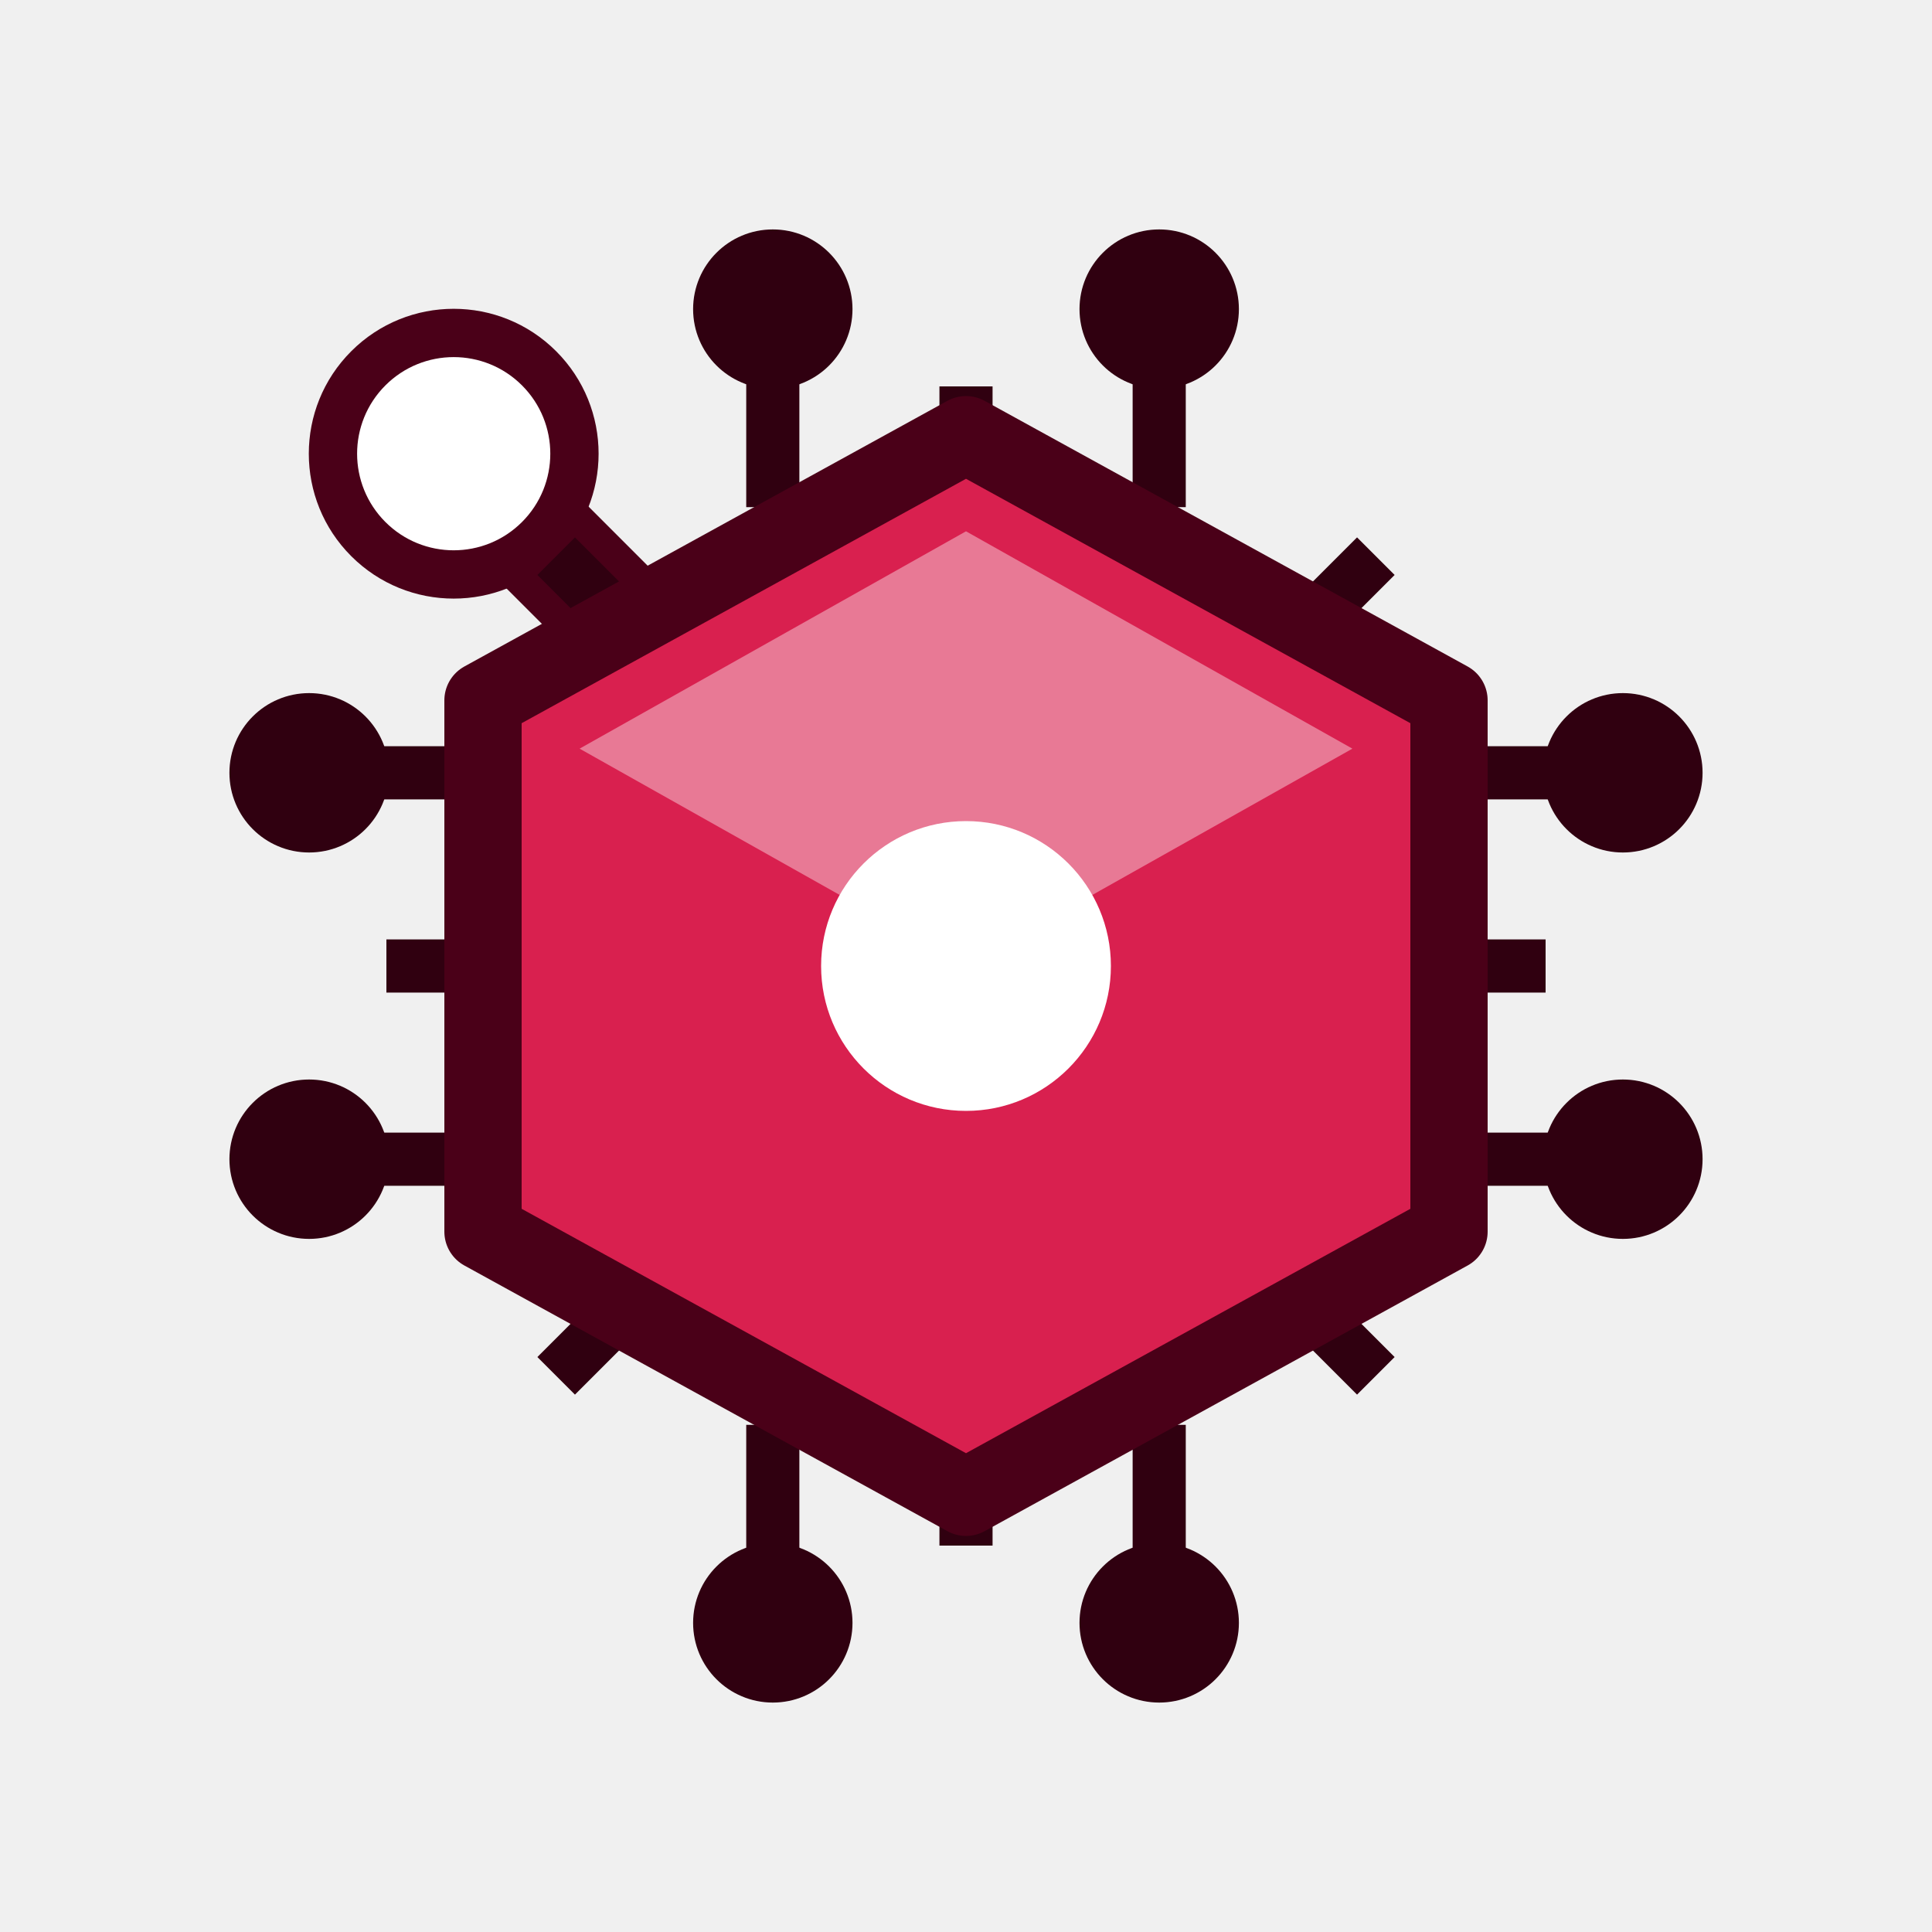
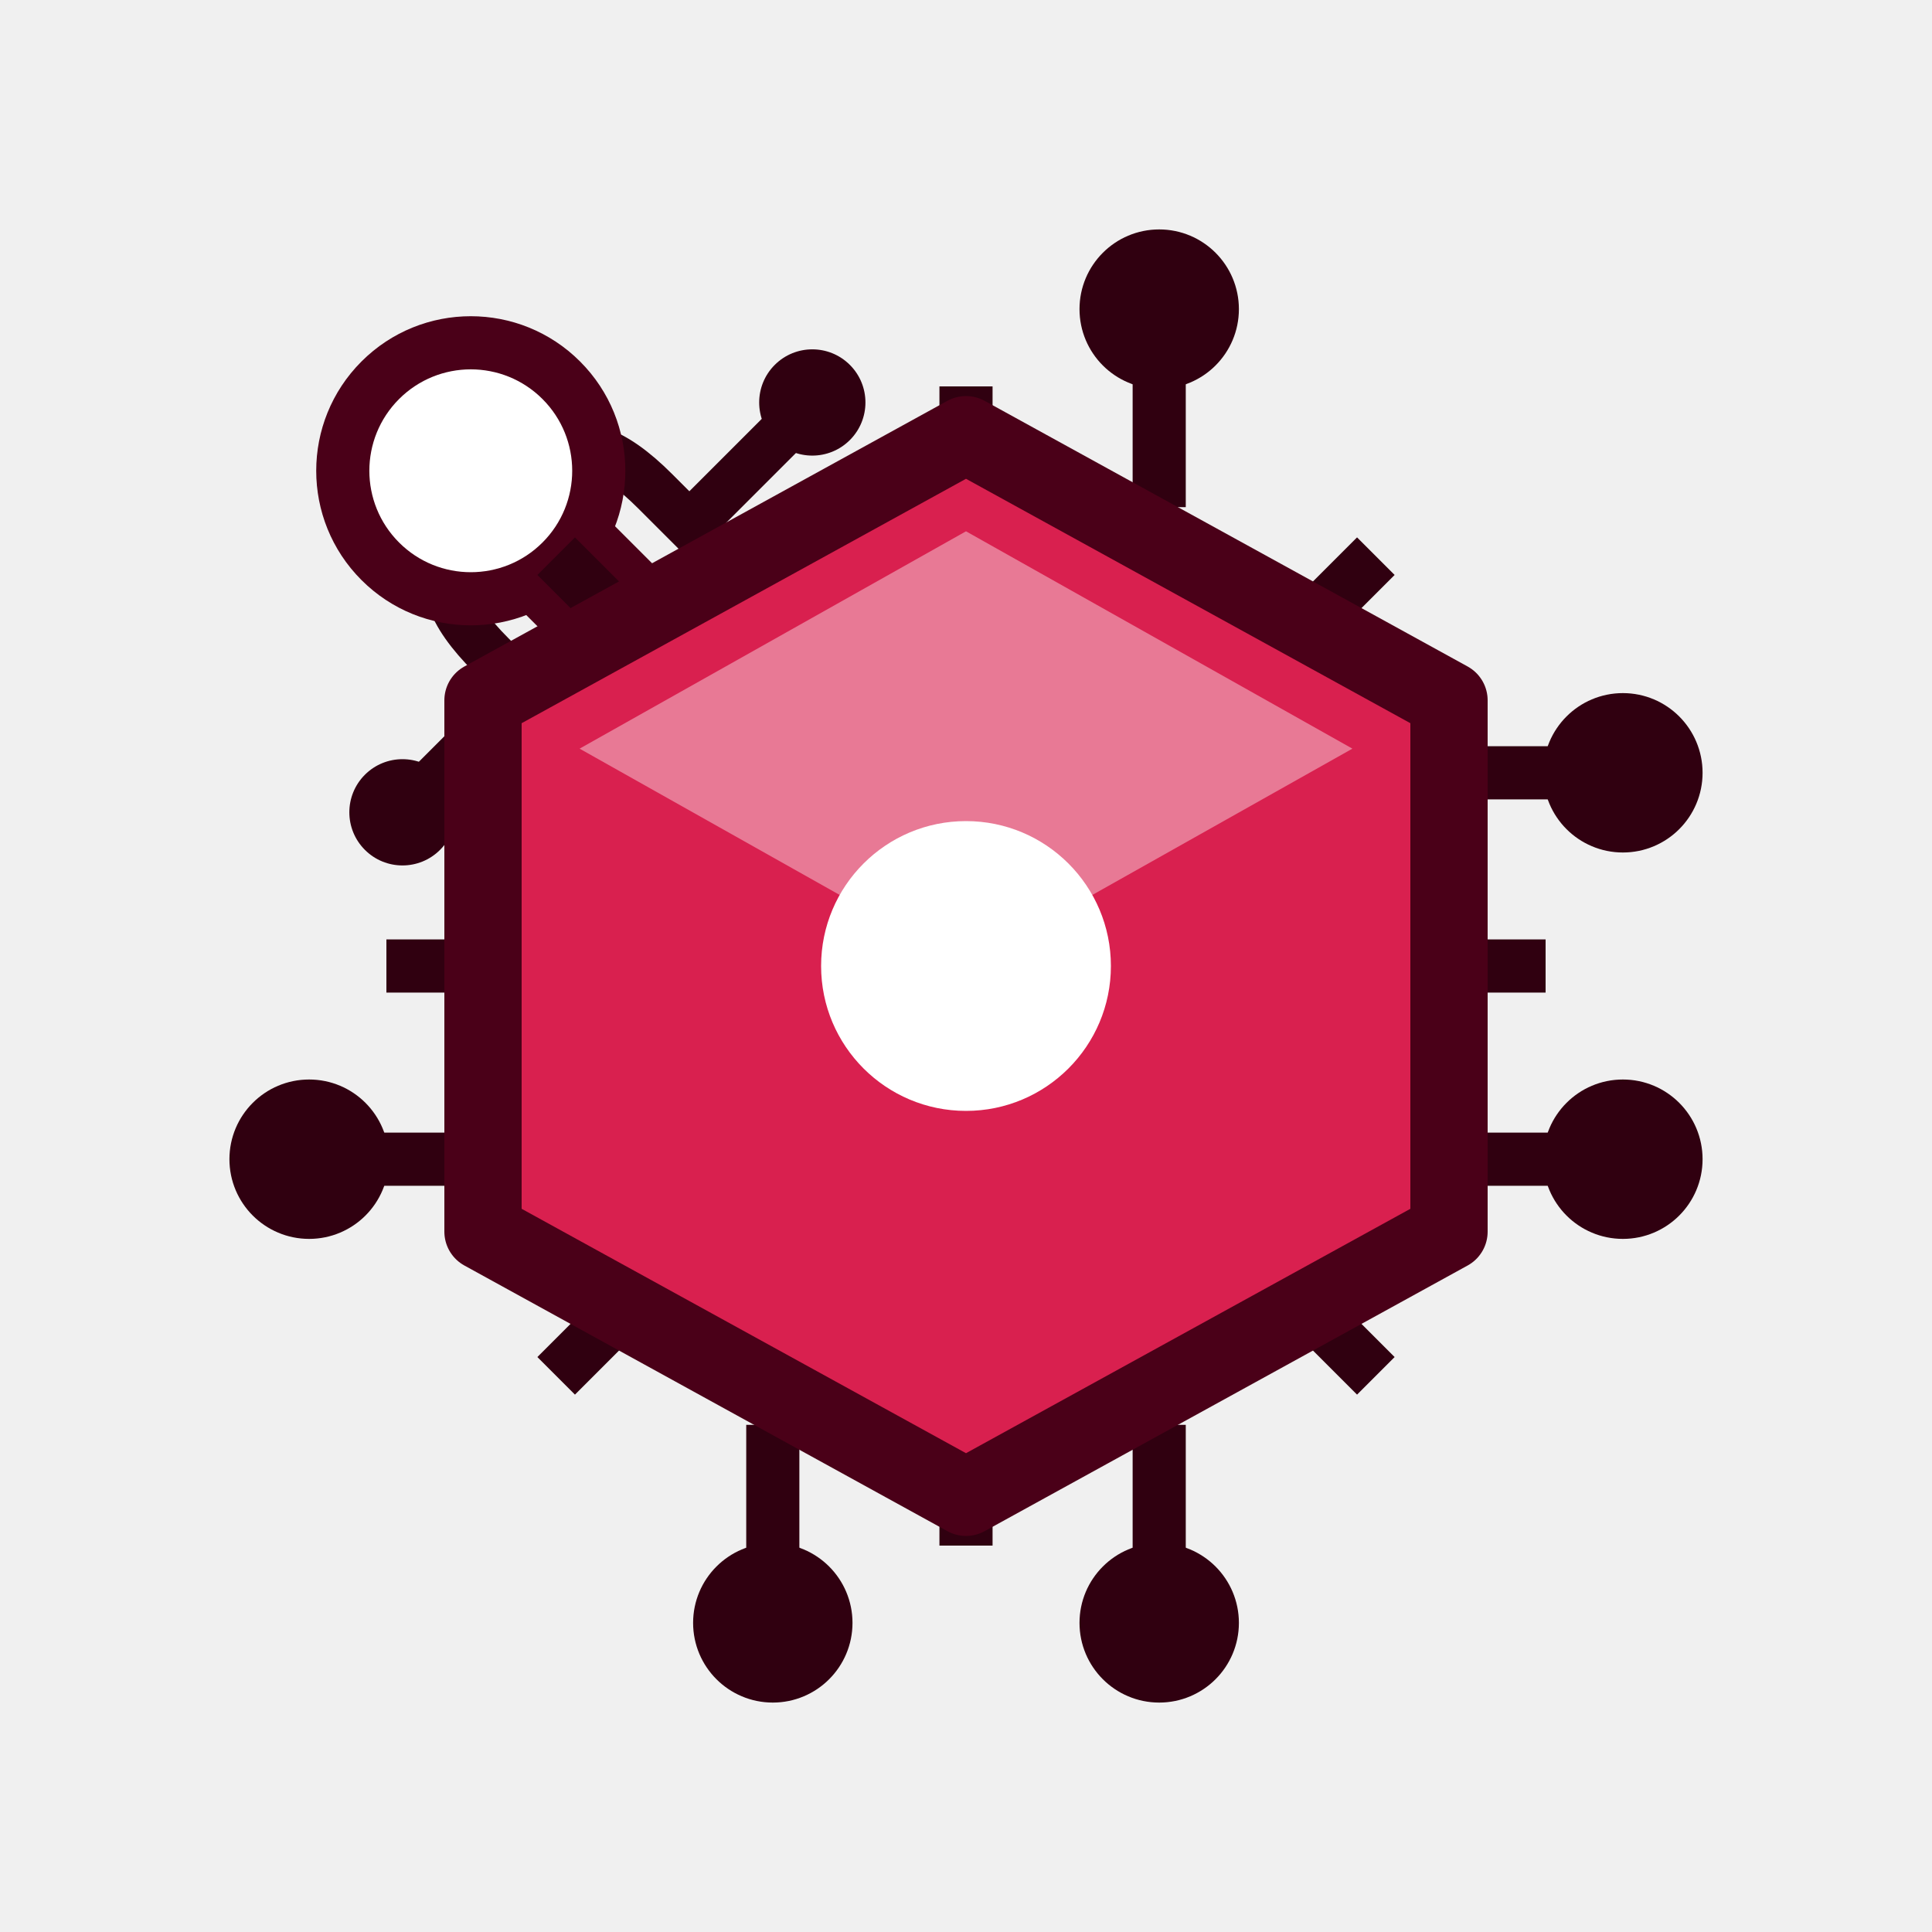
<svg xmlns="http://www.w3.org/2000/svg" viewBox="0 0 40 40" width="40" height="40" id="bug_NW">
  <g transform="rotate(315 20 20)">
-     <line x1="20" y1="14" x2="20" y2="6" stroke="#4a0018" stroke-width="2.4" />
-     <circle cx="20" cy="5" r="3" fill="#4a0018" />
-     <circle cx="20" cy="5" r="2" fill="#ffffff" />
-   </g>
-   <g transform="rotate(0 20 20) translate(-4 0)" stroke="#300010" stroke-width="1.1" fill="#300010">
-     <line x1="20" y1="10.5" x2="20" y2="7" />
-     <circle cx="20" cy="6.4" r="1.1" />
+     <line x1="20" y1="14.5" x2="20" y2="6.5" stroke="#4a0018" stroke-width="2.6" />
+     <g fill="none" stroke="#300010" stroke-width="1">
+       <path d="M17.6 13.5 L17.6 8.5 Q17.6 6.6 18.6 6.6" />
+       <path d="M22.4 13.5 L22.4 8.5 Q22.4 6.6 21.4 6.6" />
+       <line x1="17.6" y1="9.5" x2="14.6" y2="9.5" />
+       <line x1="22.4" y1="9.5" x2="25.4" y2="9.5" />
+     </g>
+     <circle cx="14" cy="9.5" r="1.1" fill="#300010" />
+     <circle cx="26" cy="9.5" r="1.1" fill="#300010" />
+     <circle cx="20" cy="5.5" r="3.2" fill="#4a0018" />
+     <circle cx="20" cy="5.5" r="2.1" fill="#ffffff" />
  </g>
  <g transform="rotate(0 20 20) translate(0 0)" stroke="#300010" stroke-width="1.1" fill="#300010">
    <line x1="20" y1="10.5" x2="20" y2="8" />
  </g>
  <g transform="rotate(0 20 20) translate(4 0)" stroke="#300010" stroke-width="1.1" fill="#300010">
    <line x1="20" y1="10.5" x2="20" y2="7" />
    <circle cx="20" cy="6.4" r="1.1" />
  </g>
  <g transform="rotate(90 20 20) translate(-4 0)" stroke="#300010" stroke-width="1.1" fill="#300010">
    <line x1="20" y1="10.5" x2="20" y2="7" />
    <circle cx="20" cy="6.4" r="1.1" />
  </g>
  <g transform="rotate(90 20 20) translate(0 0)" stroke="#300010" stroke-width="1.1" fill="#300010">
    <line x1="20" y1="10.5" x2="20" y2="8" />
  </g>
  <g transform="rotate(90 20 20) translate(4 0)" stroke="#300010" stroke-width="1.1" fill="#300010">
    <line x1="20" y1="10.5" x2="20" y2="7" />
    <circle cx="20" cy="6.4" r="1.1" />
  </g>
  <g transform="rotate(180 20 20) translate(-4 0)" stroke="#300010" stroke-width="1.1" fill="#300010">
    <line x1="20" y1="10.5" x2="20" y2="7" />
    <circle cx="20" cy="6.4" r="1.1" />
  </g>
  <g transform="rotate(180 20 20) translate(0 0)" stroke="#300010" stroke-width="1.1" fill="#300010">
    <line x1="20" y1="10.5" x2="20" y2="8" />
  </g>
  <g transform="rotate(180 20 20) translate(4 0)" stroke="#300010" stroke-width="1.1" fill="#300010">
    <line x1="20" y1="10.5" x2="20" y2="7" />
    <circle cx="20" cy="6.4" r="1.1" />
  </g>
  <g transform="rotate(270 20 20) translate(-4 0)" stroke="#300010" stroke-width="1.1" fill="#300010">
    <line x1="20" y1="10.5" x2="20" y2="7" />
    <circle cx="20" cy="6.4" r="1.1" />
  </g>
  <g transform="rotate(270 20 20) translate(0 0)" stroke="#300010" stroke-width="1.1" fill="#300010">
    <line x1="20" y1="10.5" x2="20" y2="8" />
  </g>
-   <g transform="rotate(270 20 20) translate(4 0)" stroke="#300010" stroke-width="1.1" fill="#300010">
-     <line x1="20" y1="10.5" x2="20" y2="7" />
-     <circle cx="20" cy="6.4" r="1.1" />
-   </g>
  <g transform="rotate(45 20 20) translate(0 0)" stroke="#300010" stroke-width="1.1" fill="#300010">
    <line x1="20" y1="10.5" x2="20" y2="8" />
  </g>
  <g transform="rotate(135 20 20) translate(0 0)" stroke="#300010" stroke-width="1.1" fill="#300010">
    <line x1="20" y1="10.5" x2="20" y2="8" />
  </g>
  <g transform="rotate(225 20 20) translate(0 0)" stroke="#300010" stroke-width="1.1" fill="#300010">
    <line x1="20" y1="10.5" x2="20" y2="8" />
  </g>
  <g transform="rotate(315 20 20) translate(0 0)" stroke="#300010" stroke-width="1.1" fill="#300010">
    <line x1="20" y1="10.5" x2="20" y2="8" />
  </g>
  <polygon points="20,9 30,14.5 30,25.5 20,31 10,25.5 10,14.5" fill="#d9204f" stroke="#4a0018" stroke-width="1.6" stroke-linejoin="round" />
  <polygon points="20,11 28,15.5 20,20 12,15.5" fill="rgba(255,255,255,.4)" />
  <circle cx="20" cy="20" r="3" fill="#ffffff" />
</svg>
